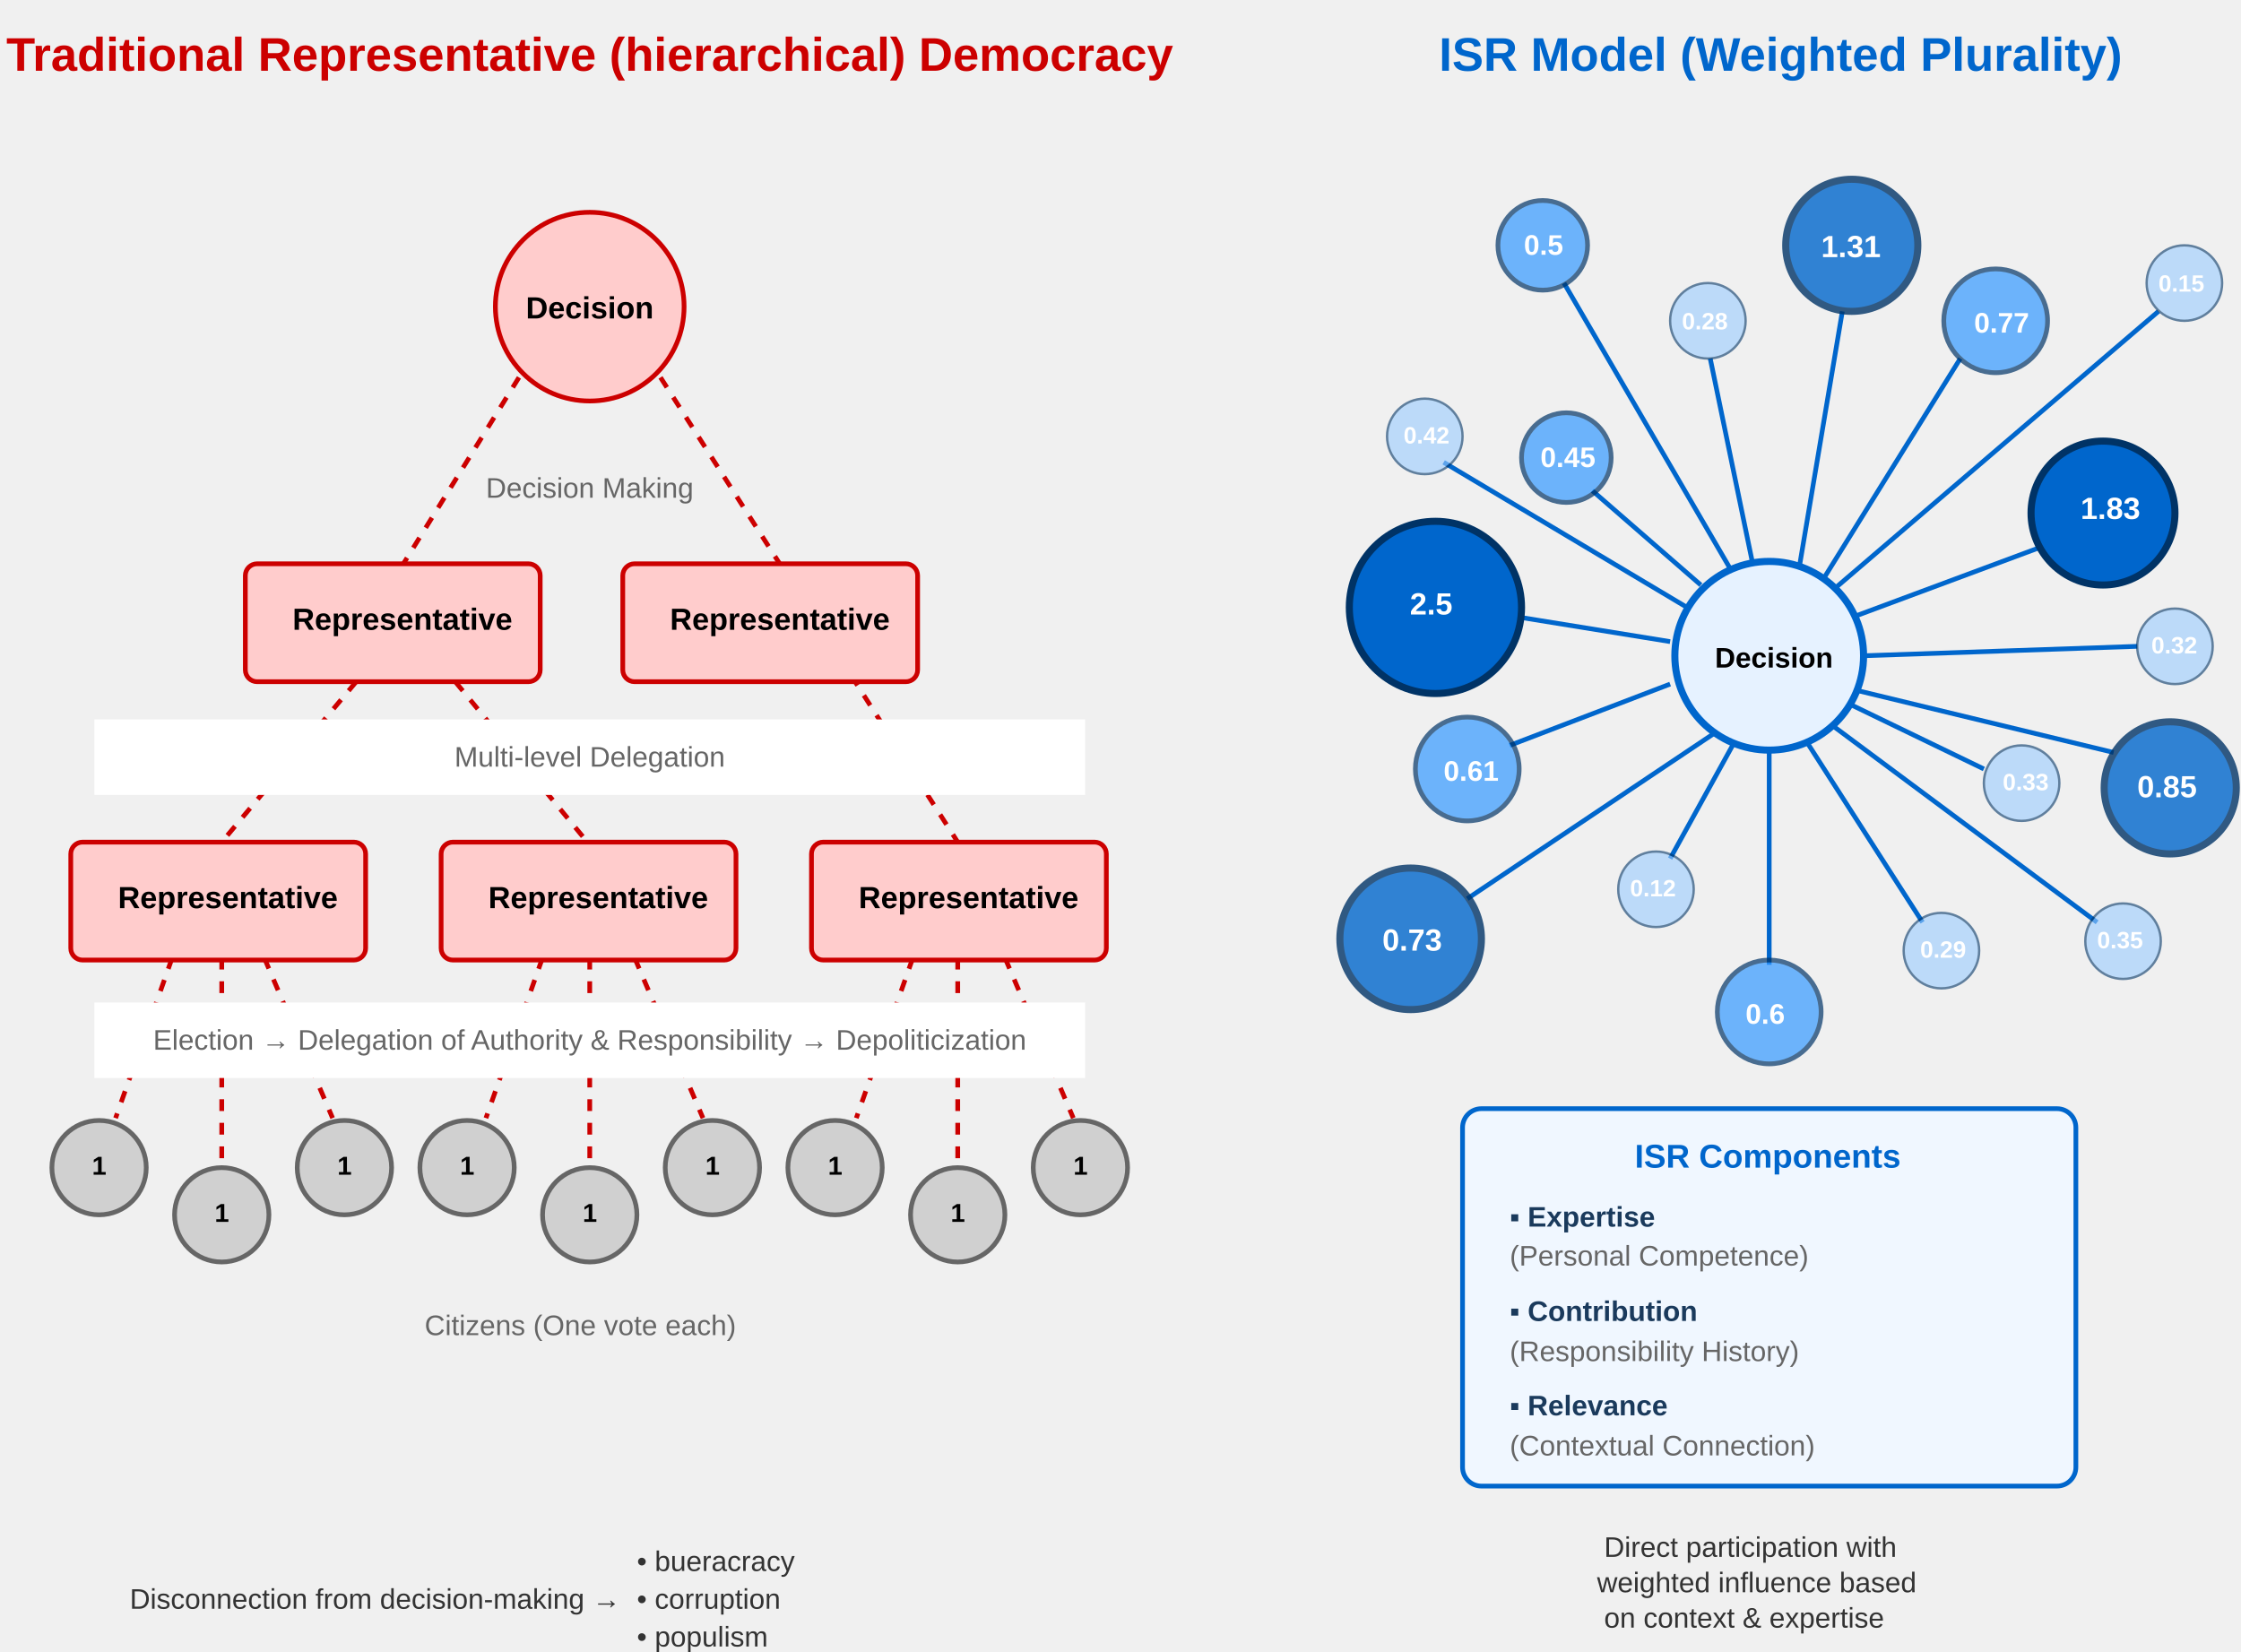
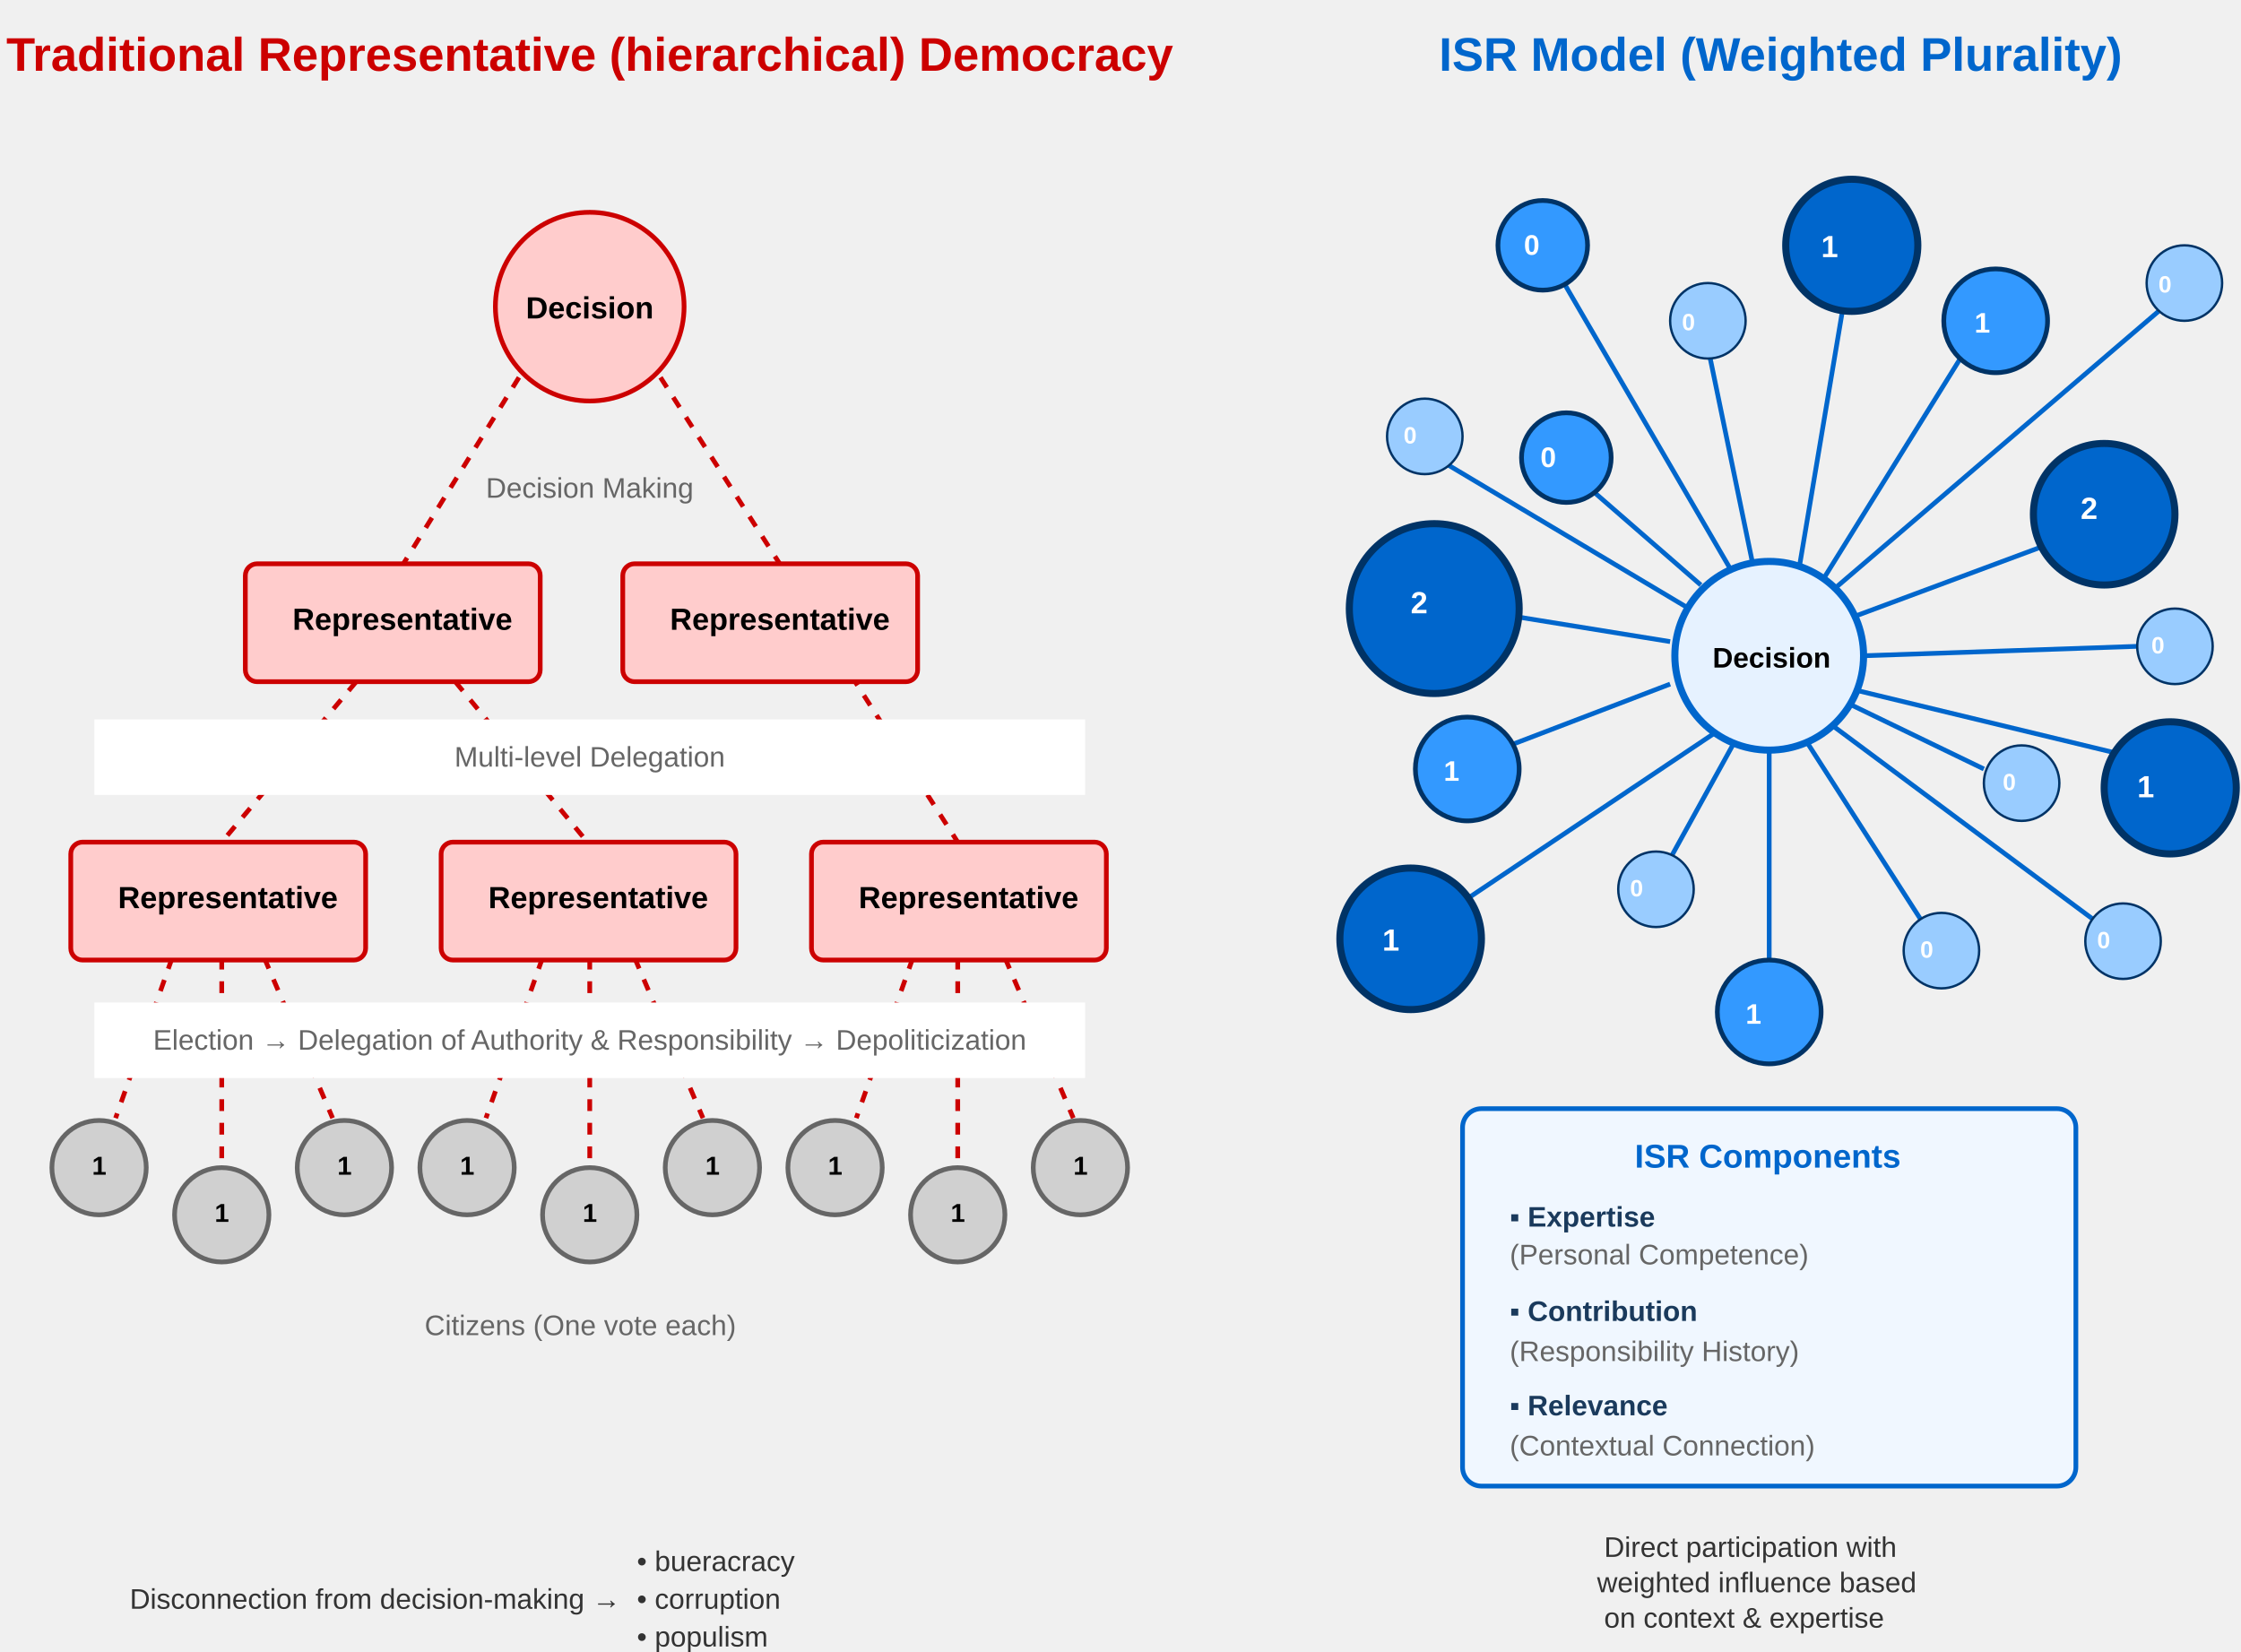
<svg xmlns="http://www.w3.org/2000/svg" viewBox="0 0 950 700">
  <defs>
    <style>text { font-family: Arial, sans-serif; }</style>
  </defs>
  <g>
    <text fill="#CC0000" font-size="20" font-weight="bold" text-anchor="middle" x="250" y="30">Traditional Representative (hierarchical) Democracy</text>
    <path d="M220 160L171 239" stroke="#CC0000" stroke-width="2" stroke-dasharray="5 5" />
    <path d="M280 160L406 357" stroke="#CC0000" stroke-width="2" stroke-dasharray="5 5" />
    <path d="M193 289L249 357" stroke="#CC0000" stroke-width="2" stroke-dasharray="5 5" />
    <path d="M151 289L94 357" stroke="#CC0000" stroke-width="2" stroke-dasharray="5 5" />
    <path d="M73 406L49 474" stroke="#CC0000" stroke-width="2" stroke-dasharray="5 5" />
    <path d="M94 406L94 492" stroke="#CC0000" stroke-width="2" stroke-dasharray="5 5" />
    <path d="M426 406L455 474" stroke="#CC0000" stroke-width="2" stroke-dasharray="5 5" />
    <path d="M387 406L363 474" stroke="#CC0000" stroke-width="2" stroke-dasharray="5 5" />
    <path d="M406 406L406 492" stroke="#CC0000" stroke-width="2" stroke-dasharray="5 5" />
    <path d="M269 406L298 474" stroke="#CC0000" stroke-width="2" stroke-dasharray="5 5" />
    <path d="M230 406L206 474" stroke="#CC0000" stroke-width="2" stroke-dasharray="5 5" />
    <path d="M250 406L250 492" stroke="#CC0000" stroke-width="2" stroke-dasharray="5 5" />
    <path d="M112 406L141 474" stroke="#CC0000" stroke-width="2" stroke-dasharray="5 5" />
    <circle cx="42" cy="495" r="20" fill="#D0D0D0" stroke="#666666" stroke-width="2" />
    <circle cx="94" cy="515" r="20" fill="#D0D0D0" stroke="#666666" stroke-width="2" />
    <circle cx="146" cy="495" r="20" fill="#D0D0D0" stroke="#666666" stroke-width="2" />
    <circle cx="198" cy="495" r="20" fill="#D0D0D0" stroke="#666666" stroke-width="2" />
    <circle cx="250" cy="515" r="20" fill="#D0D0D0" stroke="#666666" stroke-width="2" />
    <circle cx="302" cy="495" r="20" fill="#D0D0D0" stroke="#666666" stroke-width="2" />
    <circle cx="354" cy="495" r="20" fill="#D0D0D0" stroke="#666666" stroke-width="2" />
    <circle cx="406" cy="515" r="20" fill="#D0D0D0" stroke="#666666" stroke-width="2" />
    <circle cx="458" cy="495" r="20" fill="#D0D0D0" stroke="#666666" stroke-width="2" />
    <text fill="black" font-family="Inter" font-size="11" font-weight="bold" x="39" y="498">1</text>
    <text fill="black" font-family="Inter" font-size="11" font-weight="bold" x="91" y="518">1</text>
    <text fill="black" font-family="Inter" font-size="11" font-weight="bold" x="143" y="498">1</text>
    <text fill="black" font-family="Inter" font-size="11" font-weight="bold" x="195" y="498">1</text>
    <text fill="black" font-family="Inter" font-size="11" font-weight="bold" x="247" y="518">1</text>
    <text fill="black" font-family="Inter" font-size="11" font-weight="bold" x="299" y="498">1</text>
    <text fill="black" font-family="Inter" font-size="11" font-weight="bold" x="351" y="498">1</text>
    <text fill="black" font-family="Inter" font-size="11" font-weight="bold" x="403" y="518">1</text>
    <text fill="black" font-family="Inter" font-size="11" font-weight="bold" x="455" y="498">1</text>
    <circle cx="250" cy="130" r="40" fill="#ffcccc" stroke="#cc0000" stroke-width="2" rx="5" />
    <text fill="black" font-size="13" font-weight="bold" text-anchor="middle" x="250" y="135">Decision </text>
    <text fill="#666666" font-size="12" text-anchor="middle" x="250" y="211">Decision Making</text>
    <rect x="104" y="239" width="125" height="50" fill="#ffcccc" stroke="#cc0000" stroke-width="2" rx="5" />
    <text fill="black" font-size="13" font-weight="bold" x="124" y="267">Representative</text>
    <rect x="264" y="239" width="125" height="50" fill="#ffcccc" stroke="#cc0000" stroke-width="2" rx="5" />
    <text fill="black" font-size="13" font-weight="bold" x="284" y="267">Representative</text>
    <rect x="40" y="305" width="420" height="32" fill="#fff" />
    <text fill="#666666" font-size="12" text-anchor="middle" x="250" y="325">Multi-level Delegation</text>
    <rect x="30" y="357" width="125" height="50" fill="#ffcccc" stroke="#cc0000" stroke-width="2" rx="5" />
    <text fill="black" font-size="13" font-weight="bold" x="50" y="385">Representative</text>
    <rect x="187" y="357" width="125" height="50" fill="#ffcccc" stroke="#cc0000" stroke-width="2" rx="5" />
    <text fill="black" font-size="13" font-weight="bold" x="207" y="385">Representative</text>
    <rect x="344" y="357" width="125" height="50" fill="#ffcccc" stroke="#cc0000" stroke-width="2" rx="5" />
    <text fill="black" font-size="13" font-weight="bold" x="364" y="385">Representative</text>
    <rect x="40" y="425" width="420" height="32" fill="#fff" />
    <text fill="#666666" font-size="12" text-anchor="middle" x="250" y="445">Election → Delegation of Authority &amp; Responsibility → Depoliticization</text>
    <text fill="#666666" font-size="12" x="180" y="566">Citizens (One vote each)</text>
    <text fill="#333333" font-size="12" x="55" y="682">Disconnection from decision-making →</text>
    <text fill="#333333" font-size="12" x="270" y="666">• bueracracy </text>
    <text fill="#333333" font-size="12" x="270" y="682">• corruption </text>
    <text fill="#333333" font-size="12" x="270" y="698">• populism </text>
    <text fill="#0066CC" font-size="20" font-weight="bold" x="610" y="30">ISR Model (Weighted Plurality)</text>
    <path d="M776 290L896 319" stroke="#0066CC" stroke-width="2" />
    <path d="M790 278L906 274" stroke="#0066CC" stroke-width="2" />
    <path d="M787 261L865 232" stroke="#0066CC" stroke-width="2" />
    <path d="M776 251L915 132" stroke="#0066CC" stroke-width="2" />
    <path d="M772 247L831 152" stroke="#0066CC" stroke-width="2" />
    <path d="M763 239L781 132" stroke="#0066CC" stroke-width="2" />
    <path d="M743 239L725 152" stroke="#0066CC" stroke-width="2" />
    <path d="M734 242L663 120" stroke="#0066CC" stroke-width="2" />
    <path d="M721 248L675 208" stroke="#0066CC" stroke-width="2" />
    <path d="M716 258L612 196" stroke="#0066CC" stroke-width="2" />
    <path d="M781 297L841 326" stroke="#0066CC" stroke-width="2" />
    <path d="M772 304L889 391" stroke="#0066CC" stroke-width="2" />
    <path d="M763 310L815 391" stroke="#0066CC" stroke-width="2" />
    <path d="M740 306L708 364" stroke="#0066CC" stroke-width="2" />
    <path d="M728 310L622 381" stroke="#0066CC" stroke-width="2" />
    <path d="M708 290L640 316" stroke="#0066CC" stroke-width="2" />
    <path d="M708 272L640 261" stroke="#0066CC" stroke-width="2" />
    <path d="M750 319L750 409" stroke="#0066CC" stroke-width="2" />
-     <circle cx="598" cy="398" r="30" fill="#0066CC" opacity="0.8" stroke="#003366" stroke-width="3" />
-     <text fill="white" font-size="13" font-weight="bold" x="586" y="403">0.73 </text>
-     <circle cx="920" cy="334" r="28" fill="#0066CC" opacity="0.8" stroke="#003366" stroke-width="3" />
-     <text fill="white" font-size="13" font-weight="bold" x="906" y="338">0.85 </text>
-     <circle cx="608.5" cy="257.5" r="36.5" fill="#0066CC" stroke="#003366" stroke-width="3" />
-     <text fill="white" font-size="13" font-weight="bold" x="597.667" y="260.495">2.5 </text>
-     <circle cx="891.5" cy="217.5" r="30.5" fill="#0066CC" stroke="#003366" stroke-width="3" />
-     <text fill="white" font-size="13" font-weight="bold" x="882" y="220">1.83 </text>
-     <circle cx="750" cy="429" r="22" fill="#3399FF" opacity="0.7" stroke="#003366" stroke-width="2" />
-     <text fill="white" font-size="12" font-weight="bold" x="739.973" y="434">0.6 </text>
-     <circle cx="846" cy="136" r="22" fill="#3399FF" opacity="0.7" stroke="#003366" stroke-width="2" />
-     <text fill="white" font-size="12" font-weight="bold" x="836.854" y="141">0.77 </text>
-     <circle cx="622" cy="326" r="22" fill="#3399FF" opacity="0.7" stroke="#003366" stroke-width="2" />
-     <text fill="white" font-size="12" font-weight="bold" x="611.973" y="331">0.61 </text>
-     <circle cx="785" cy="104" r="28" fill="#0066CC" opacity="0.8" stroke="#003366" stroke-width="3" />
-     <text fill="white" font-size="13" font-weight="bold" x="772" y="109">1.31 </text>
-     <circle cx="664" cy="194" r="19" fill="#3399FF" opacity="0.7" stroke="#003366" stroke-width="2" />
-     <text fill="white" font-size="12" font-weight="bold" x="653" y="198">0.45 </text>
-     <circle cx="654" cy="104" r="19" fill="#3399FF" opacity="0.7" stroke="#003366" stroke-width="2" />
-     <text fill="white" font-size="12" font-weight="bold" x="646" y="108">0.5 </text>
-     <circle cx="900" cy="399" r="16" fill="#99CCFF" opacity="0.6" stroke="#003366" />
-     <text fill="white" font-size="10" font-weight="bold" x="889" y="402">0.35 </text>
-     <circle cx="604" cy="185" r="16" fill="#99CCFF" opacity="0.6" stroke="#003366" />
-     <text fill="white" font-size="10" font-weight="bold" x="595" y="188">0.42 </text>
-     <circle cx="857" cy="332" r="16" fill="#99CCFF" opacity="0.6" stroke="#003366" />
-     <text fill="white" font-size="10" font-weight="bold" x="849" y="335">0.33 </text>
-     <circle cx="922" cy="274" r="16" fill="#99CCFF" opacity="0.6" stroke="#003366" />
-     <text fill="white" font-size="10" font-weight="bold" x="912" y="277">0.32 </text>
-     <circle cx="926" cy="120" r="16" fill="#99CCFF" opacity="0.6" stroke="#003366" />
-     <text fill="white" font-size="10" font-weight="bold" x="915" y="123.636">0.15 </text>
-     <circle cx="724" cy="136" r="16" fill="#99CCFF" opacity="0.6" stroke="#003366" />
-     <text fill="white" font-size="10" font-weight="bold" x="713" y="139.636">0.28 </text>
-     <circle cx="702" cy="377" r="16" fill="#99CCFF" opacity="0.6" stroke="#003366" />
-     <text fill="white" font-size="10" font-weight="bold" x="691" y="380">0.12 </text>
-     <circle cx="823" cy="403" r="16" fill="#99CCFF" opacity="0.6" stroke="#003366" />
-     <text fill="white" font-size="10" font-weight="bold" x="814" y="406">0.29 </text>
+     <circle cx="598" cy="398" r="30" fill="#0066CC" opacity="1" stroke="#003366" stroke-width="3" />
+     <text fill="white" font-size="13" font-weight="bold" x="586" y="403">1 </text>
+     <circle cx="920" cy="334" r="28" fill="#0066CC" opacity="1" stroke="#003366" stroke-width="3" />
+     <text fill="white" font-size="13" font-weight="bold" x="906" y="338">1 </text>
+     <circle cx="608" cy="258" r="36" fill="#0066CC" stroke="#003366" stroke-width="3" />
+     <text fill="white" font-size="13" font-weight="bold" x="598" y="260">2 </text>
+     <circle cx="892" cy="218" r="30" fill="#0066CC" stroke="#003366" stroke-width="3" />
+     <text fill="white" font-size="13" font-weight="bold" x="882" y="220">2 </text>
+     <circle cx="750" cy="429" r="22" fill="#3399FF" opacity="1" stroke="#003366" stroke-width="2" />
+     <text fill="white" font-size="12" font-weight="bold" x="740" y="434">1 </text>
+     <circle cx="846" cy="136" r="22" fill="#3399FF" opacity="1" stroke="#003366" stroke-width="2" />
+     <text fill="white" font-size="12" font-weight="bold" x="837" y="141">1 </text>
+     <circle cx="622" cy="326" r="22" fill="#3399FF" opacity="1" stroke="#003366" stroke-width="2" />
+     <text fill="white" font-size="12" font-weight="bold" x="612" y="331">1 </text>
+     <circle cx="785" cy="104" r="28" fill="#0066CC" opacity="1" stroke="#003366" stroke-width="3" />
+     <text fill="white" font-size="13" font-weight="bold" x="772" y="109">1 </text>
+     <circle cx="664" cy="194" r="19" fill="#3399FF" opacity="1" stroke="#003366" stroke-width="2" />
+     <text fill="white" font-size="12" font-weight="bold" x="653" y="198">0 </text>
+     <circle cx="654" cy="104" r="19" fill="#3399FF" opacity="1" stroke="#003366" stroke-width="2" />
+     <text fill="white" font-size="12" font-weight="bold" x="646" y="108">0 </text>
+     <circle cx="900" cy="399" r="16" fill="#99CCFF" opacity="1" stroke="#003366" />
+     <text fill="white" font-size="10" font-weight="bold" x="889" y="402">0 </text>
+     <circle cx="604" cy="185" r="16" fill="#99CCFF" opacity="1" stroke="#003366" />
+     <text fill="white" font-size="10" font-weight="bold" x="595" y="188">0 </text>
+     <circle cx="857" cy="332" r="16" fill="#99CCFF" opacity="1" stroke="#003366" />
+     <text fill="white" font-size="10" font-weight="bold" x="849" y="335">0 </text>
+     <circle cx="922" cy="274" r="16" fill="#99CCFF" opacity="1" stroke="#003366" />
+     <text fill="white" font-size="10" font-weight="bold" x="912" y="277">0 </text>
+     <circle cx="926" cy="120" r="16" fill="#99CCFF" opacity="1" stroke="#003366" />
+     <text fill="white" font-size="10" font-weight="bold" x="915" y="124">0 </text>
+     <circle cx="724" cy="136" r="16" fill="#99CCFF" opacity="1" stroke="#003366" />
+     <text fill="white" font-size="10" font-weight="bold" x="713" y="140">0 </text>
+     <circle cx="702" cy="377" r="16" fill="#99CCFF" opacity="1" stroke="#003366" />
+     <text fill="white" font-size="10" font-weight="bold" x="691" y="380">0 </text>
+     <circle cx="823" cy="403" r="16" fill="#99CCFF" opacity="1" stroke="#003366" />
+     <text fill="white" font-size="10" font-weight="bold" x="814" y="406">0 </text>
    <circle cx="750" cy="278" r="40" fill="#E6F2FF" stroke="#0066CC" stroke-width="3" />
-     <text fill="black" font-size="12" font-weight="bold" x="727" y="283">Decision </text>
+     <text fill="black" font-size="12" font-weight="bold" x="726" y="283">Decision </text>
    <rect x="620" y="470" width="260" height="160" fill="#f0f7ff" stroke="#0066cc" stroke-width="2" rx="8" />
    <text fill="#0066CC" font-size="14" font-weight="bold" x="693" y="495">ISR Components </text>
    <text fill="#1A3A5C" font-size="12" font-weight="bold" x="640" y="520">▪ Expertise </text>
-     <text fill="#666666" font-size="12" x="640" y="536.5">(Personal Competence) </text>
+     <text fill="#666666" font-size="12" x="640" y="536">(Personal Competence) </text>
    <text fill="#1A3A5C" font-size="12" font-weight="bold" x="640" y="560">▪ Contribution </text>
    <text fill="#666666" font-size="12" x="640" y="577">(Responsibility History) </text>
    <text fill="#1A3A5C" font-size="12" font-weight="bold" x="640" y="600">▪ Relevance </text>
    <text fill="#666666" font-size="12" x="640" y="617">(Contextual Connection) </text>
    <text fill="#333333" font-size="12" x="680" y="660">Direct participation with </text>
    <text fill="#333333" font-size="12" x="677" y="675">weighted influence based </text>
    <text fill="#333333" font-size="12" x="680" y="690">on context &amp; expertise </text>
  </g>
</svg>
